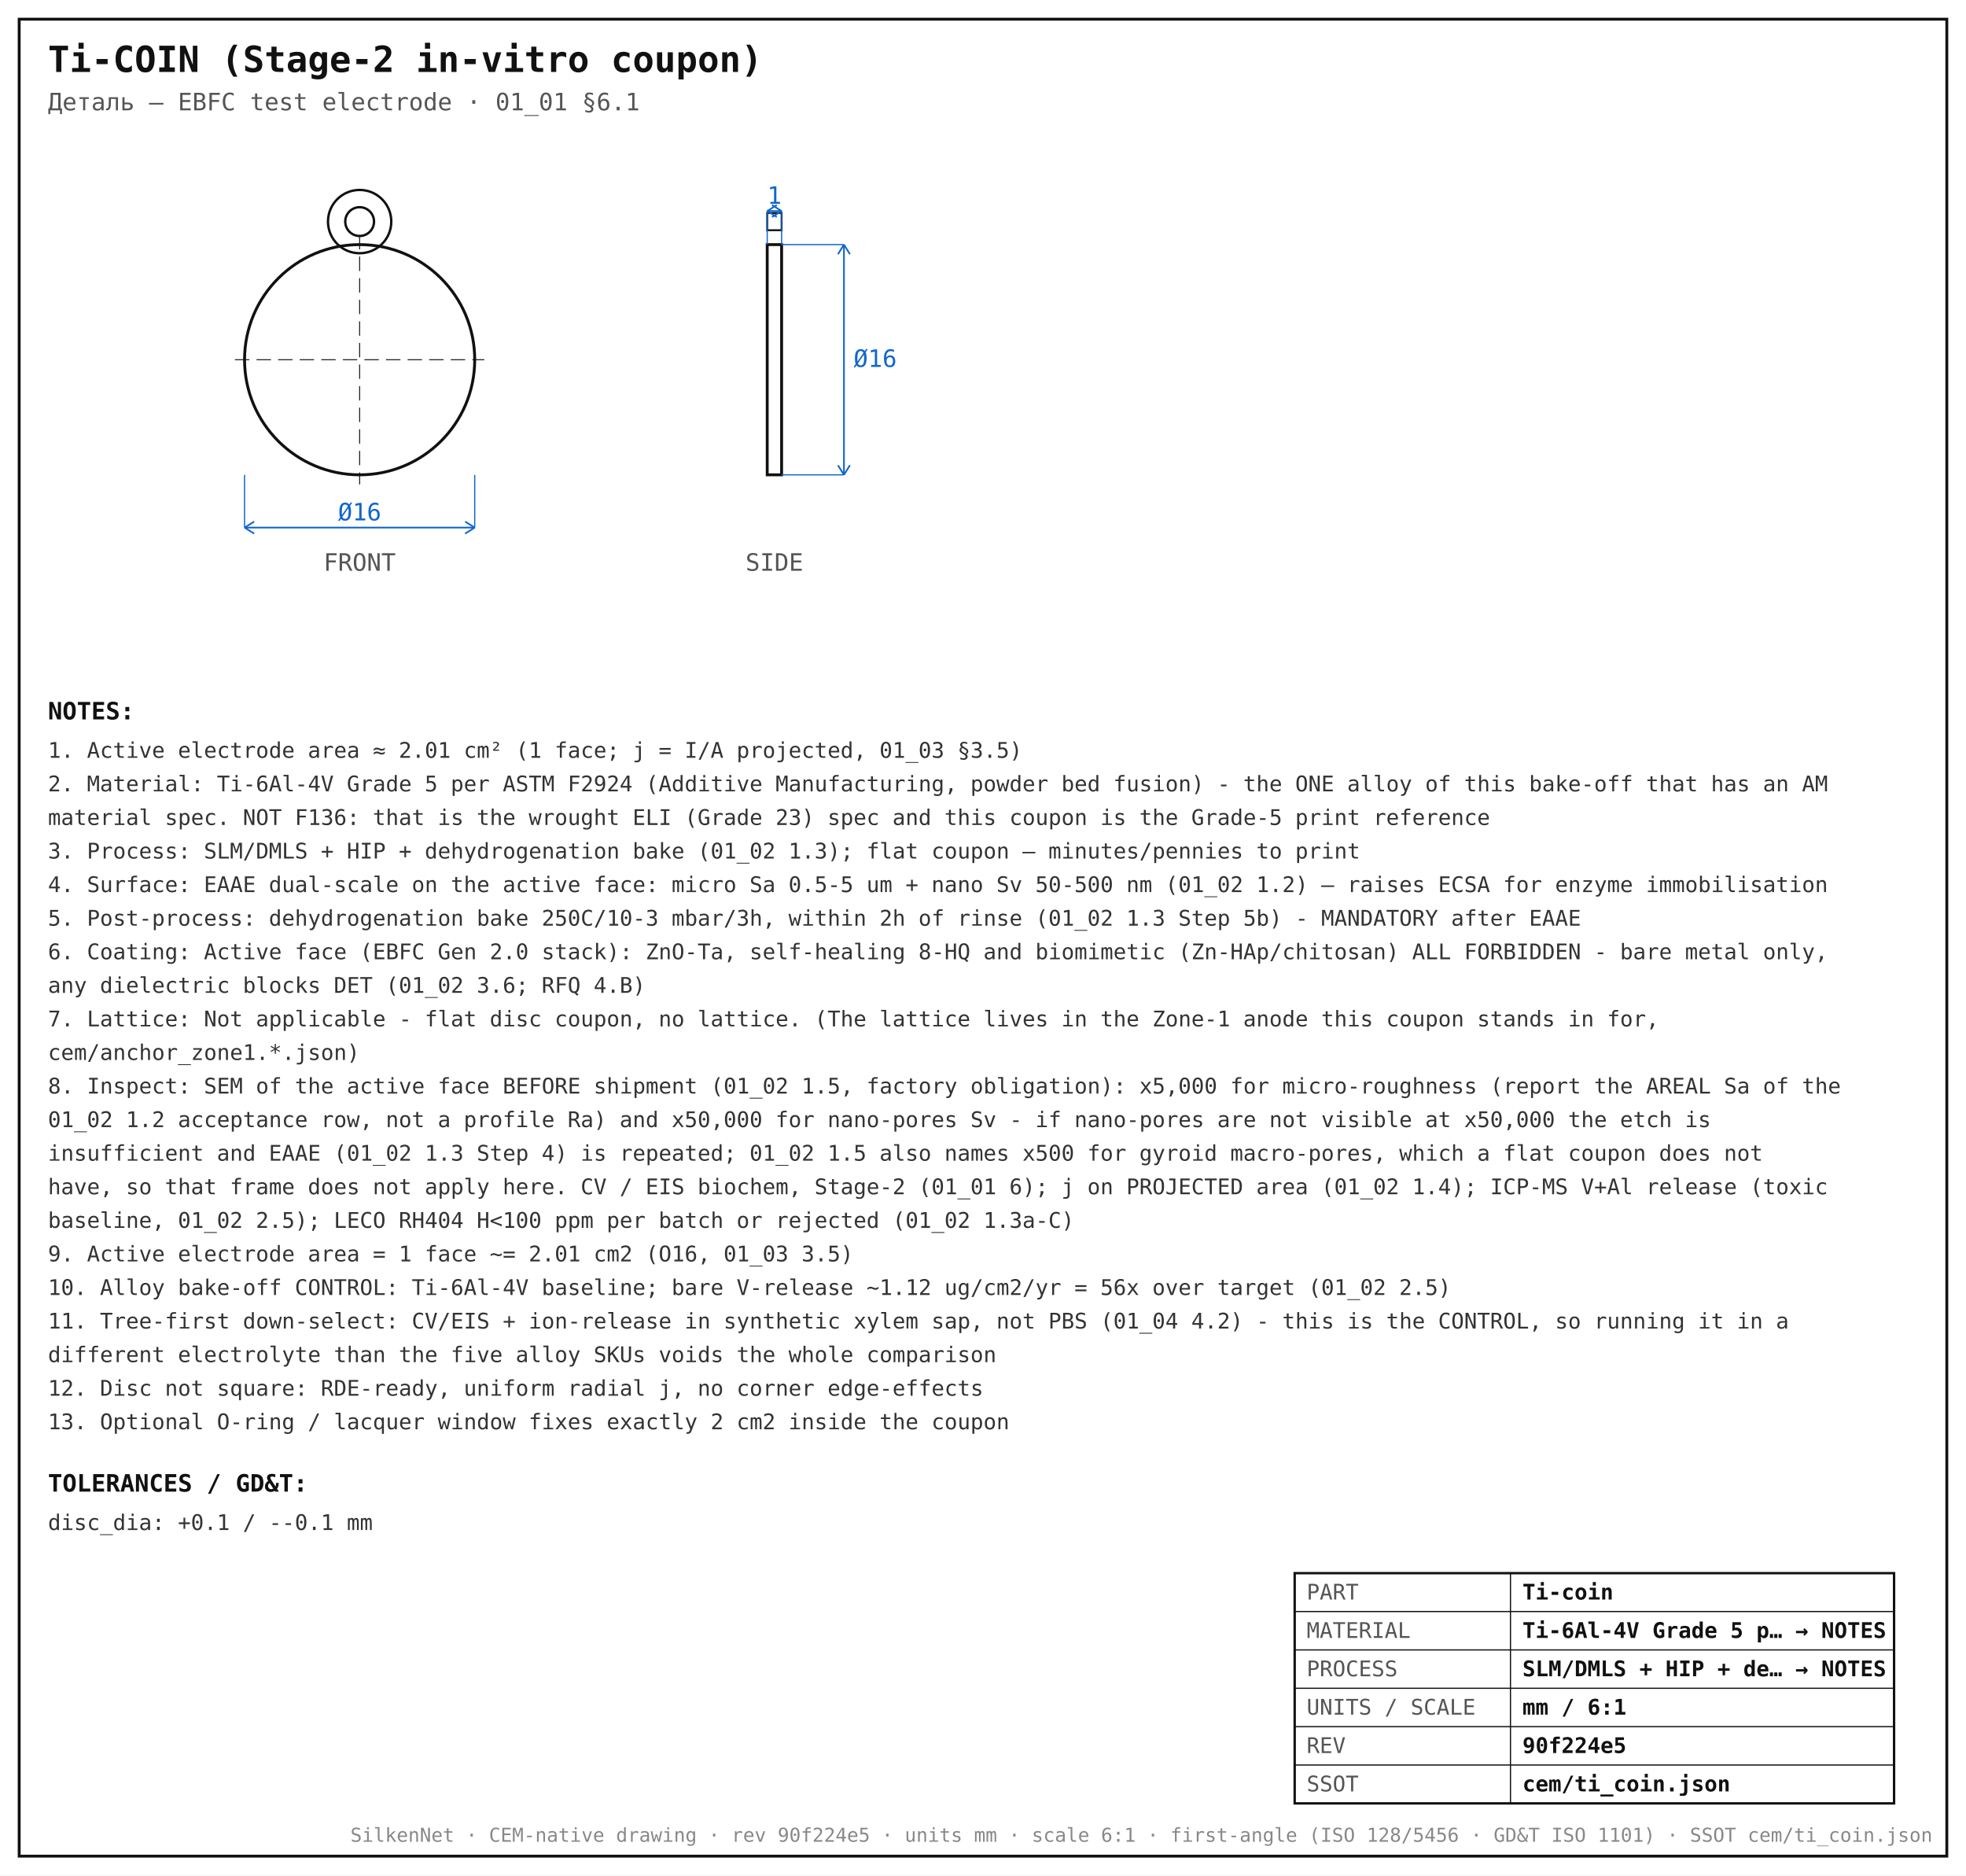
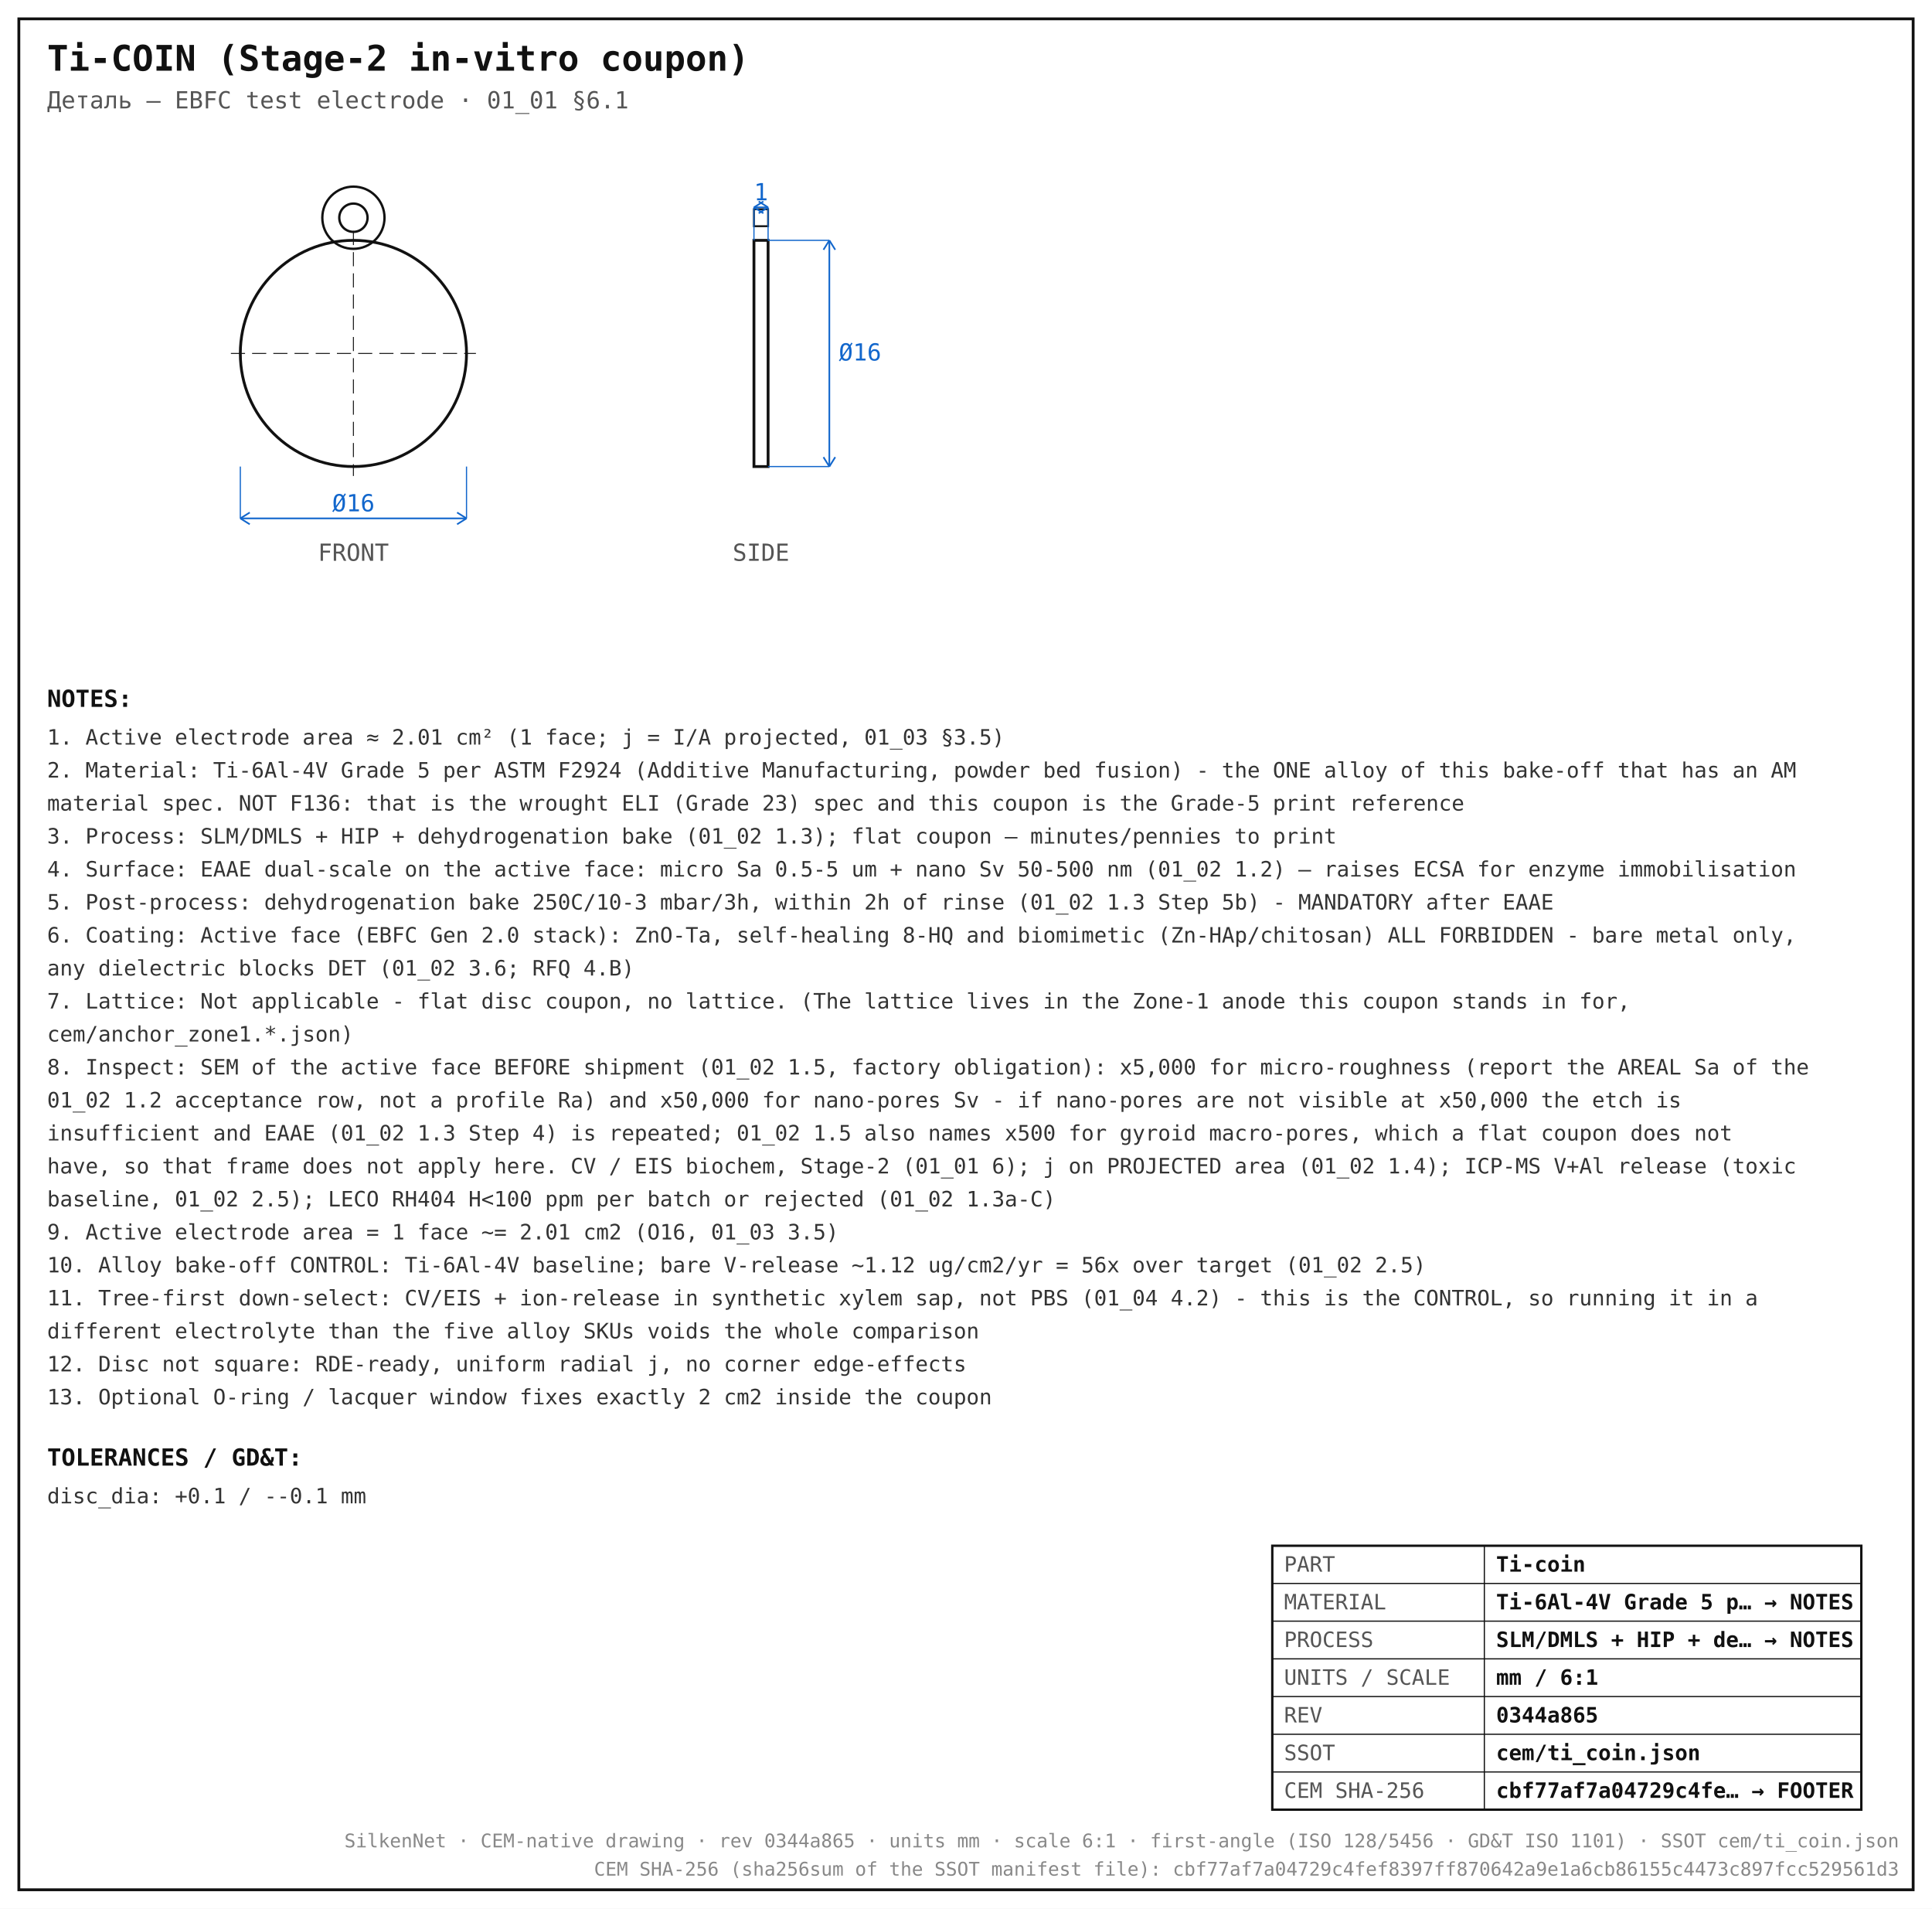
- <svg xmlns="http://www.w3.org/2000/svg" width="820" height="782" viewBox="0 0 820 782">
-   <rect x="0" y="0" width="820" height="782" fill="white" />
-   <rect x="8" y="8" width="804" height="766" fill="none" stroke="#111" stroke-width="1.2" />
+ <svg xmlns="http://www.w3.org/2000/svg" width="820" height="810" viewBox="0 0 820 810">
+   <rect x="0" y="0" width="820" height="810" fill="white" />
+   <rect x="8" y="8" width="804" height="794" fill="none" stroke="#111" stroke-width="1.2" />
  <text x="20" y="30" font-family="monospace" font-size="15" text-anchor="start" fill="#111" font-weight="bold">Ti-COIN  (Stage-2 in-vitro coupon)</text>
  <text x="20" y="46" font-family="monospace" font-size="10" text-anchor="start" fill="#555" font-weight="normal">Деталь — EBFC test electrode · 01_01 §6.1</text>
  <circle cx="150" cy="150" r="48" fill="none" stroke="#111" stroke-width="1.2" />
  <line x1="98" y1="150" x2="202" y2="150" stroke="#111" stroke-width="0.4" stroke-dasharray="6 3" />
  <line x1="150" y1="98" x2="150" y2="202" stroke="#111" stroke-width="0.4" stroke-dasharray="6 3" />
  <circle cx="150" cy="92.4" r="13.2" fill="none" stroke="#111" stroke-width="1" />
  <circle cx="150" cy="92.4" r="6" fill="none" stroke="#111" stroke-width="1" />
  <text x="150" y="238" font-family="monospace" font-size="10" text-anchor="middle" fill="#555" font-weight="normal">FRONT</text>
  <line x1="102" y1="198" x2="102" y2="220" stroke="#1166cc" stroke-width="0.5" />
  <line x1="198" y1="198" x2="198" y2="220" stroke="#1166cc" stroke-width="0.5" />
  <line x1="102" y1="220" x2="198" y2="220" stroke="#1166cc" stroke-width="0.7" />
  <line x1="102" y1="220" x2="106" y2="217.5" stroke="#1166cc" stroke-width="0.7" />
  <line x1="102" y1="220" x2="106" y2="222.5" stroke="#1166cc" stroke-width="0.7" />
  <line x1="198" y1="220" x2="194" y2="217.5" stroke="#1166cc" stroke-width="0.7" />
  <line x1="198" y1="220" x2="194" y2="222.5" stroke="#1166cc" stroke-width="0.7" />
  <text x="150" y="217" font-family="monospace" font-size="10" text-anchor="middle" fill="#1166cc" font-weight="normal">Ø16</text>
  <rect x="320" y="102" width="6" height="96" fill="none" stroke="#111" stroke-width="1.2" />
  <rect x="320" y="88.8" width="6" height="7.2" fill="none" stroke="#111" stroke-width="0.8" />
  <text x="323" y="238" font-family="monospace" font-size="10" text-anchor="middle" fill="#555" font-weight="normal">SIDE</text>
  <line x1="326" y1="102" x2="352" y2="102" stroke="#1166cc" stroke-width="0.5" />
  <line x1="326" y1="198" x2="352" y2="198" stroke="#1166cc" stroke-width="0.5" />
  <line x1="352" y1="102" x2="352" y2="198" stroke="#1166cc" stroke-width="0.7" />
  <line x1="352" y1="102" x2="349.5" y2="106" stroke="#1166cc" stroke-width="0.7" />
  <line x1="352" y1="102" x2="354.5" y2="106" stroke="#1166cc" stroke-width="0.7" />
  <line x1="352" y1="198" x2="349.5" y2="194" stroke="#1166cc" stroke-width="0.7" />
  <line x1="352" y1="198" x2="354.5" y2="194" stroke="#1166cc" stroke-width="0.7" />
  <text x="356" y="153" font-family="monospace" font-size="10" text-anchor="start" fill="#1166cc" font-weight="normal">Ø16</text>
  <line x1="320" y1="102" x2="320" y2="88" stroke="#1166cc" stroke-width="0.5" />
  <line x1="326" y1="102" x2="326" y2="88" stroke="#1166cc" stroke-width="0.5" />
  <line x1="320" y1="88" x2="326" y2="88" stroke="#1166cc" stroke-width="0.7" />
  <line x1="320" y1="88" x2="324" y2="85.5" stroke="#1166cc" stroke-width="0.7" />
  <line x1="320" y1="88" x2="324" y2="90.5" stroke="#1166cc" stroke-width="0.7" />
  <line x1="326" y1="88" x2="322" y2="85.5" stroke="#1166cc" stroke-width="0.7" />
  <line x1="326" y1="88" x2="322" y2="90.5" stroke="#1166cc" stroke-width="0.7" />
  <text x="323" y="85" font-family="monospace" font-size="10" text-anchor="middle" fill="#1166cc" font-weight="normal">1</text>
  <text x="20" y="300" font-family="monospace" font-size="10" text-anchor="start" fill="#111" font-weight="bold">NOTES:</text>
  <text x="20" y="316" font-family="monospace" font-size="9" text-anchor="start" fill="#333" font-weight="normal">1. Active electrode area ≈ 2.01 cm² (1 face; j = I/A projected, 01_03 §3.5)</text>
  <text x="20" y="330" font-family="monospace" font-size="9" text-anchor="start" fill="#333" font-weight="normal">2. Material: Ti-6Al-4V Grade 5 per ASTM F2924 (Additive Manufacturing, powder bed fusion) - the ONE alloy of this bake-off that has an AM</text>
  <text x="20" y="344" font-family="monospace" font-size="9" text-anchor="start" fill="#333" font-weight="normal">   material spec. NOT F136: that is the wrought ELI (Grade 23) spec and this coupon is the Grade-5 print reference</text>
  <text x="20" y="358" font-family="monospace" font-size="9" text-anchor="start" fill="#333" font-weight="normal">3. Process: SLM/DMLS + HIP + dehydrogenation bake (01_02 1.3); flat coupon — minutes/pennies to print</text>
  <text x="20" y="372" font-family="monospace" font-size="9" text-anchor="start" fill="#333" font-weight="normal">4. Surface: EAAE dual-scale on the active face: micro Sa 0.5-5 um + nano Sv 50-500 nm (01_02 1.2) — raises ECSA for enzyme immobilisation</text>
  <text x="20" y="386" font-family="monospace" font-size="9" text-anchor="start" fill="#333" font-weight="normal">5. Post-process: dehydrogenation bake 250C/10-3 mbar/3h, within 2h of rinse (01_02 1.3 Step 5b) - MANDATORY after EAAE</text>
  <text x="20" y="400" font-family="monospace" font-size="9" text-anchor="start" fill="#333" font-weight="normal">6. Coating: Active face (EBFC Gen 2.0 stack): ZnO-Ta, self-healing 8-HQ and biomimetic (Zn-HAp/chitosan) ALL FORBIDDEN - bare metal only,</text>
  <text x="20" y="414" font-family="monospace" font-size="9" text-anchor="start" fill="#333" font-weight="normal">   any dielectric blocks DET (01_02 3.6; RFQ 4.B)</text>
  <text x="20" y="428" font-family="monospace" font-size="9" text-anchor="start" fill="#333" font-weight="normal">7. Lattice: Not applicable - flat disc coupon, no lattice. (The lattice lives in the Zone-1 anode this coupon stands in for,</text>
  <text x="20" y="442" font-family="monospace" font-size="9" text-anchor="start" fill="#333" font-weight="normal">   cem/anchor_zone1.*.json)</text>
  <text x="20" y="456" font-family="monospace" font-size="9" text-anchor="start" fill="#333" font-weight="normal">8. Inspect: SEM of the active face BEFORE shipment (01_02 1.5, factory obligation): x5,000 for micro-roughness (report the AREAL Sa of the</text>
  <text x="20" y="470" font-family="monospace" font-size="9" text-anchor="start" fill="#333" font-weight="normal">   01_02 1.2 acceptance row, not a profile Ra) and x50,000 for nano-pores Sv - if nano-pores are not visible at x50,000 the etch is</text>
  <text x="20" y="484" font-family="monospace" font-size="9" text-anchor="start" fill="#333" font-weight="normal">   insufficient and EAAE (01_02 1.3 Step 4) is repeated; 01_02 1.5 also names x500 for gyroid macro-pores, which a flat coupon does not</text>
  <text x="20" y="498" font-family="monospace" font-size="9" text-anchor="start" fill="#333" font-weight="normal">   have, so that frame does not apply here. CV / EIS biochem, Stage-2 (01_01 6); j on PROJECTED area (01_02 1.4); ICP-MS V+Al release (toxic</text>
  <text x="20" y="512" font-family="monospace" font-size="9" text-anchor="start" fill="#333" font-weight="normal">   baseline, 01_02 2.5); LECO RH404 H&lt;100 ppm per batch or rejected (01_02 1.3a-C)</text>
  <text x="20" y="526" font-family="monospace" font-size="9" text-anchor="start" fill="#333" font-weight="normal">9. Active electrode area = 1 face ~= 2.01 cm2 (O16, 01_03 3.5)</text>
  <text x="20" y="540" font-family="monospace" font-size="9" text-anchor="start" fill="#333" font-weight="normal">10. Alloy bake-off CONTROL: Ti-6Al-4V baseline; bare V-release ~1.12 ug/cm2/yr = 56x over target (01_02 2.5)</text>
  <text x="20" y="554" font-family="monospace" font-size="9" text-anchor="start" fill="#333" font-weight="normal">11. Tree-first down-select: CV/EIS + ion-release in synthetic xylem sap, not PBS (01_04 4.2) - this is the CONTROL, so running it in a</text>
  <text x="20" y="568" font-family="monospace" font-size="9" text-anchor="start" fill="#333" font-weight="normal">   different electrolyte than the five alloy SKUs voids the whole comparison</text>
  <text x="20" y="582" font-family="monospace" font-size="9" text-anchor="start" fill="#333" font-weight="normal">12. Disc not square: RDE-ready, uniform radial j, no corner edge-effects</text>
  <text x="20" y="596" font-family="monospace" font-size="9" text-anchor="start" fill="#333" font-weight="normal">13. Optional O-ring / lacquer window fixes exactly 2 cm2 inside the coupon</text>
  <text x="20" y="622" font-family="monospace" font-size="10" text-anchor="start" fill="#111" font-weight="bold">TOLERANCES / GD&amp;T:</text>
  <text x="20" y="638" font-family="monospace" font-size="9" text-anchor="start" fill="#333" font-weight="normal">disc_dia: +0.1 / --0.1 mm</text>
-   <rect x="540" y="656" width="250" height="96" fill="none" stroke="#111" stroke-width="1" />
+   <rect x="540" y="656" width="250" height="112" fill="none" stroke="#111" stroke-width="1" />
  <line x1="630" y1="656" x2="630" y2="672" stroke="#111" stroke-width="0.5" />
  <text x="545" y="667" font-family="monospace" font-size="9" text-anchor="start" fill="#555" font-weight="normal">PART</text>
  <text x="635" y="667" font-family="monospace" font-size="9" text-anchor="start" fill="#111" font-weight="bold">Ti-coin</text>
  <line x1="540" y1="672" x2="790" y2="672" stroke="#111" stroke-width="0.5" />
  <line x1="630" y1="672" x2="630" y2="688" stroke="#111" stroke-width="0.5" />
  <text x="545" y="683" font-family="monospace" font-size="9" text-anchor="start" fill="#555" font-weight="normal">MATERIAL</text>
  <text x="635" y="683" font-family="monospace" font-size="9" text-anchor="start" fill="#111" font-weight="bold">Ti-6Al-4V Grade 5 p… → NOTES</text>
  <line x1="540" y1="688" x2="790" y2="688" stroke="#111" stroke-width="0.5" />
  <line x1="630" y1="688" x2="630" y2="704" stroke="#111" stroke-width="0.5" />
  <text x="545" y="699" font-family="monospace" font-size="9" text-anchor="start" fill="#555" font-weight="normal">PROCESS</text>
  <text x="635" y="699" font-family="monospace" font-size="9" text-anchor="start" fill="#111" font-weight="bold">SLM/DMLS + HIP + de… → NOTES</text>
  <line x1="540" y1="704" x2="790" y2="704" stroke="#111" stroke-width="0.5" />
  <line x1="630" y1="704" x2="630" y2="720" stroke="#111" stroke-width="0.5" />
  <text x="545" y="715" font-family="monospace" font-size="9" text-anchor="start" fill="#555" font-weight="normal">UNITS / SCALE</text>
  <text x="635" y="715" font-family="monospace" font-size="9" text-anchor="start" fill="#111" font-weight="bold">mm / 6:1</text>
  <line x1="540" y1="720" x2="790" y2="720" stroke="#111" stroke-width="0.5" />
  <line x1="630" y1="720" x2="630" y2="736" stroke="#111" stroke-width="0.5" />
  <text x="545" y="731" font-family="monospace" font-size="9" text-anchor="start" fill="#555" font-weight="normal">REV</text>
-   <text x="635" y="731" font-family="monospace" font-size="9" text-anchor="start" fill="#111" font-weight="bold">90f224e5</text>
+   <text x="635" y="731" font-family="monospace" font-size="9" text-anchor="start" fill="#111" font-weight="bold">0344a865</text>
  <line x1="540" y1="736" x2="790" y2="736" stroke="#111" stroke-width="0.5" />
  <line x1="630" y1="736" x2="630" y2="752" stroke="#111" stroke-width="0.5" />
  <text x="545" y="747" font-family="monospace" font-size="9" text-anchor="start" fill="#555" font-weight="normal">SSOT</text>
  <text x="635" y="747" font-family="monospace" font-size="9" text-anchor="start" fill="#111" font-weight="bold">cem/ti_coin.json</text>
-   <text x="806" y="768" font-family="monospace" font-size="8" text-anchor="end" fill="#888" font-weight="normal">SilkenNet · CEM-native drawing · rev 90f224e5 · units mm · scale 6:1 · first-angle (ISO 128/5456 · GD&amp;T ISO 1101) · SSOT cem/ti_coin.json</text>
+   <line x1="540" y1="752" x2="790" y2="752" stroke="#111" stroke-width="0.5" />
+   <line x1="630" y1="752" x2="630" y2="768" stroke="#111" stroke-width="0.5" />
+   <text x="545" y="763" font-family="monospace" font-size="9" text-anchor="start" fill="#555" font-weight="normal">CEM SHA-256</text>
+   <text x="635" y="763" font-family="monospace" font-size="9" text-anchor="start" fill="#111" font-weight="bold">cbf77af7a04729c4fe… → FOOTER</text>
+   <text x="806" y="784" font-family="monospace" font-size="8" text-anchor="end" fill="#888" font-weight="normal">SilkenNet · CEM-native drawing · rev 0344a865 · units mm · scale 6:1 · first-angle (ISO 128/5456 · GD&amp;T ISO 1101) · SSOT cem/ti_coin.json</text>
+   <text x="806" y="796" font-family="monospace" font-size="8" text-anchor="end" fill="#888" font-weight="normal">CEM SHA-256 (sha256sum of the SSOT manifest file): cbf77af7a04729c4fef8397ff870642a9e1a6cb86155c4473c897fcc529561d3</text>
</svg>
